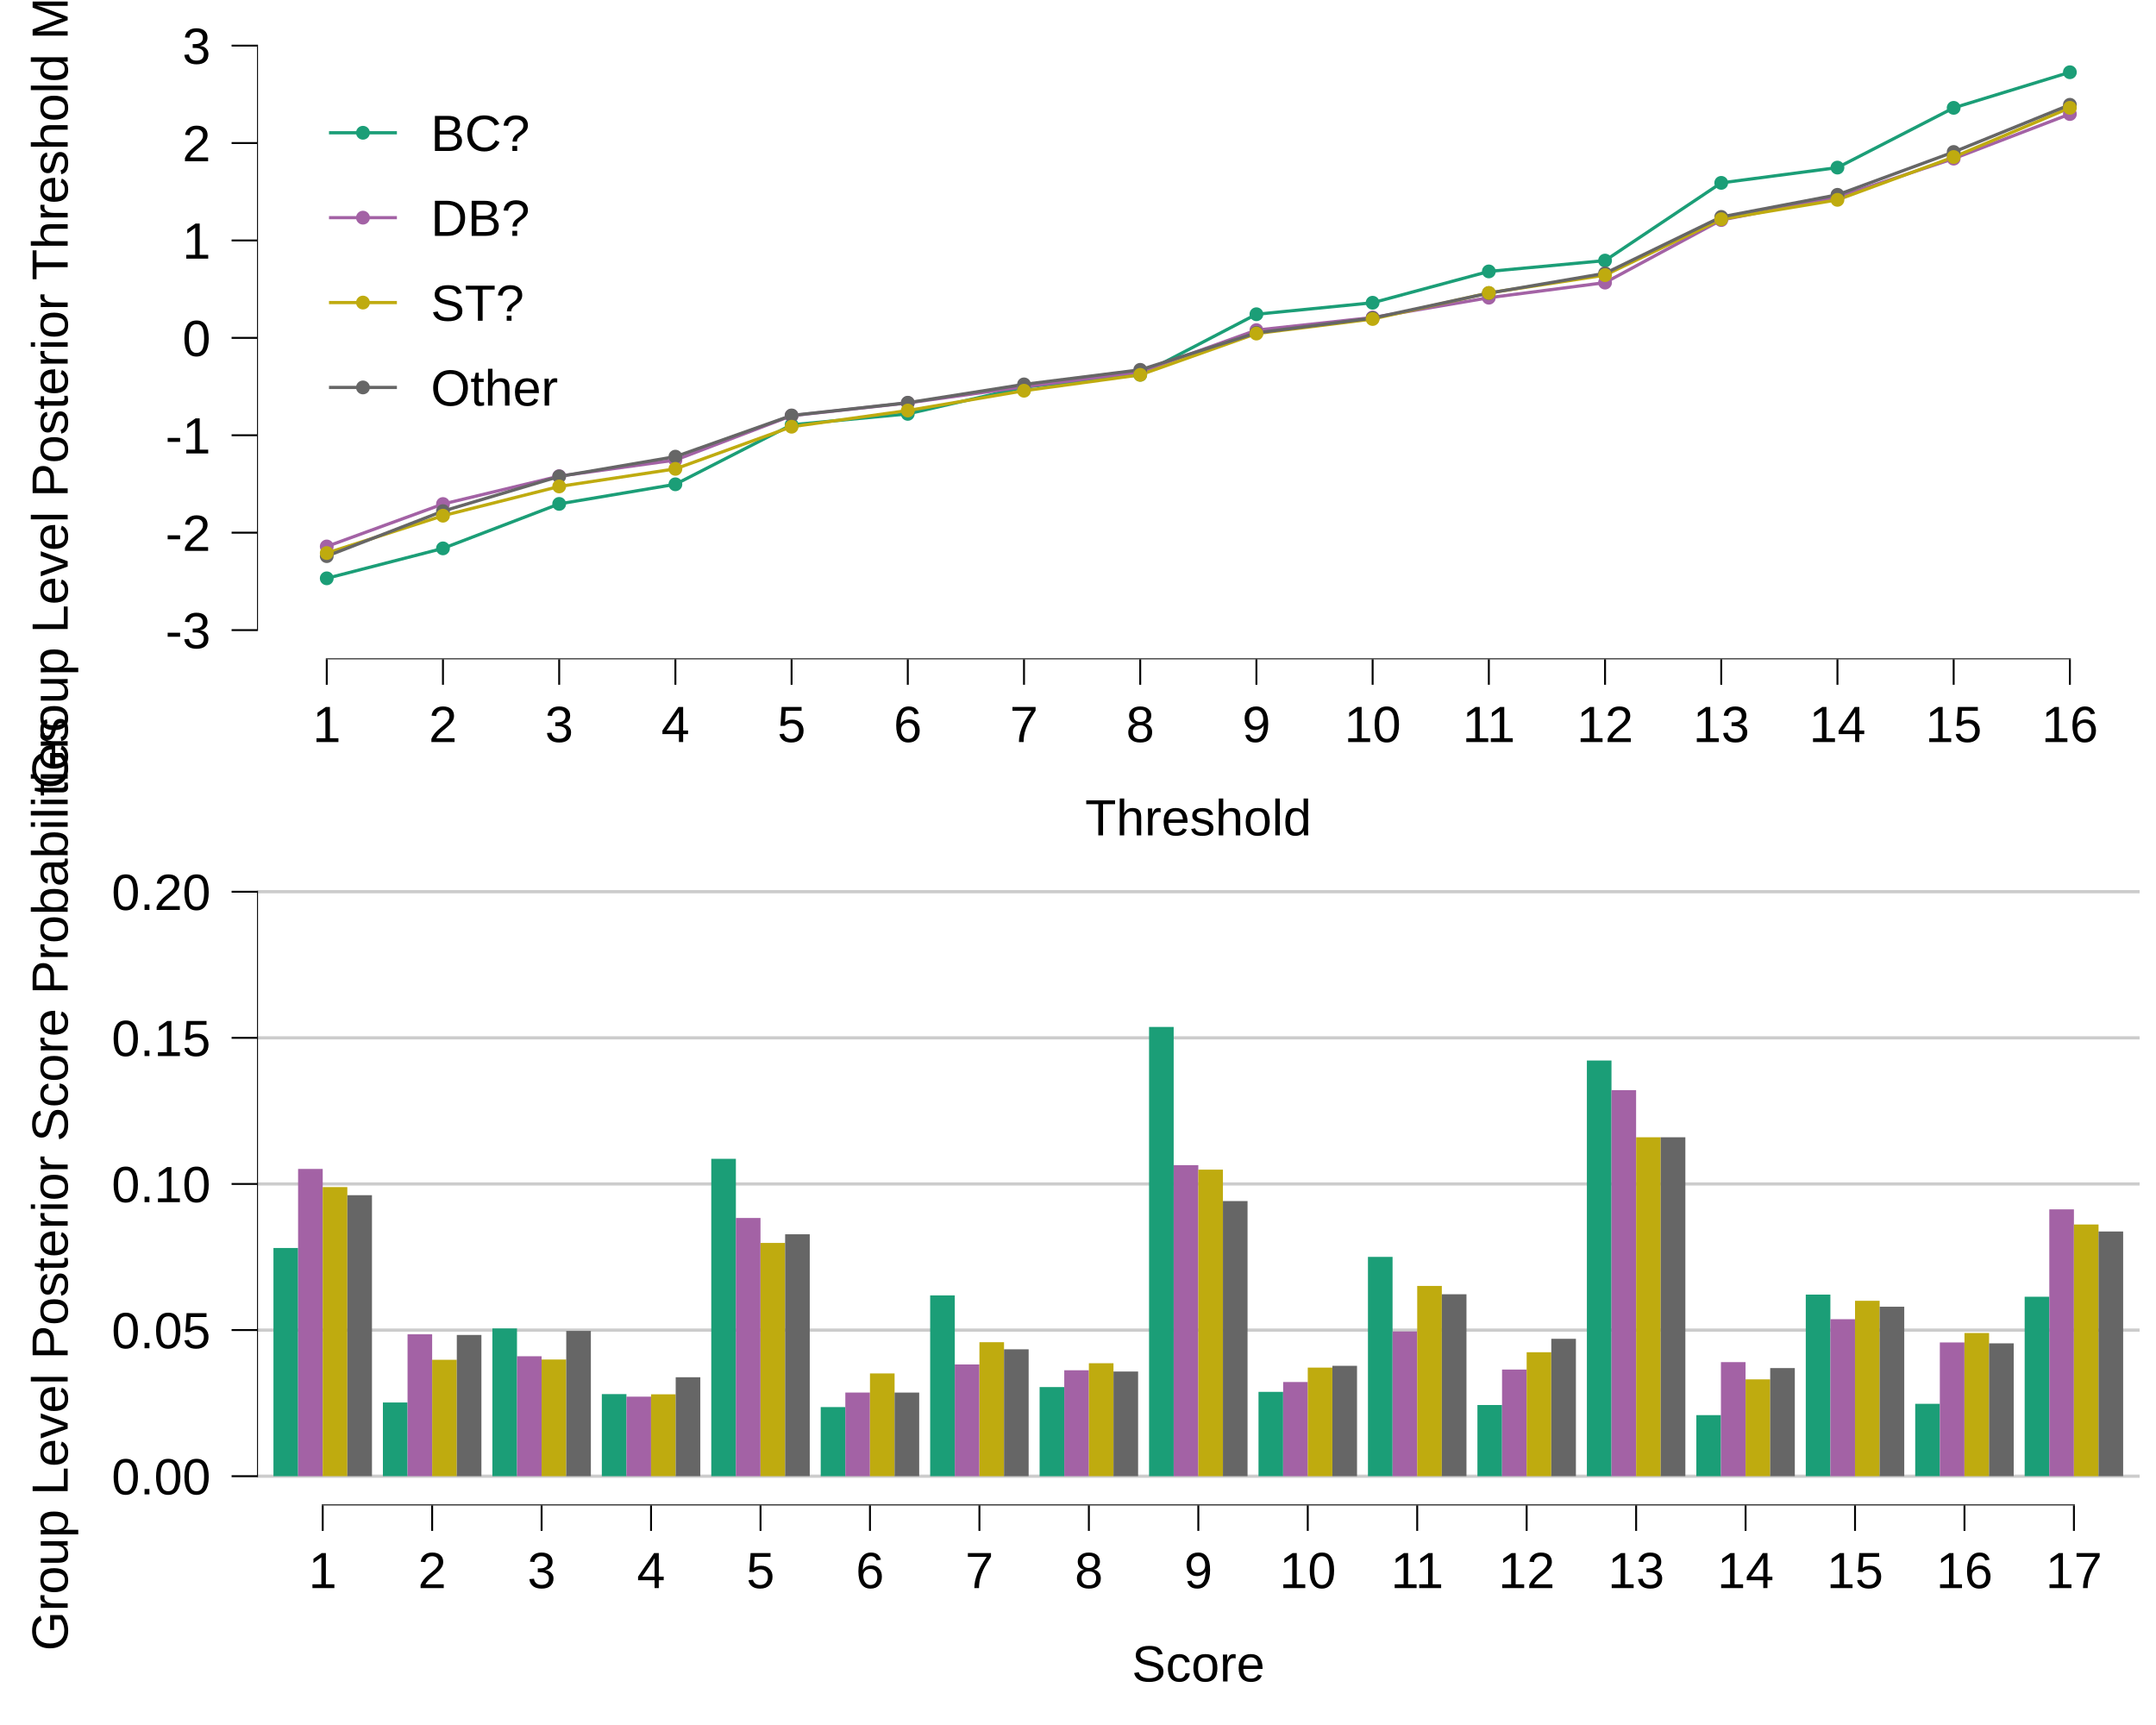
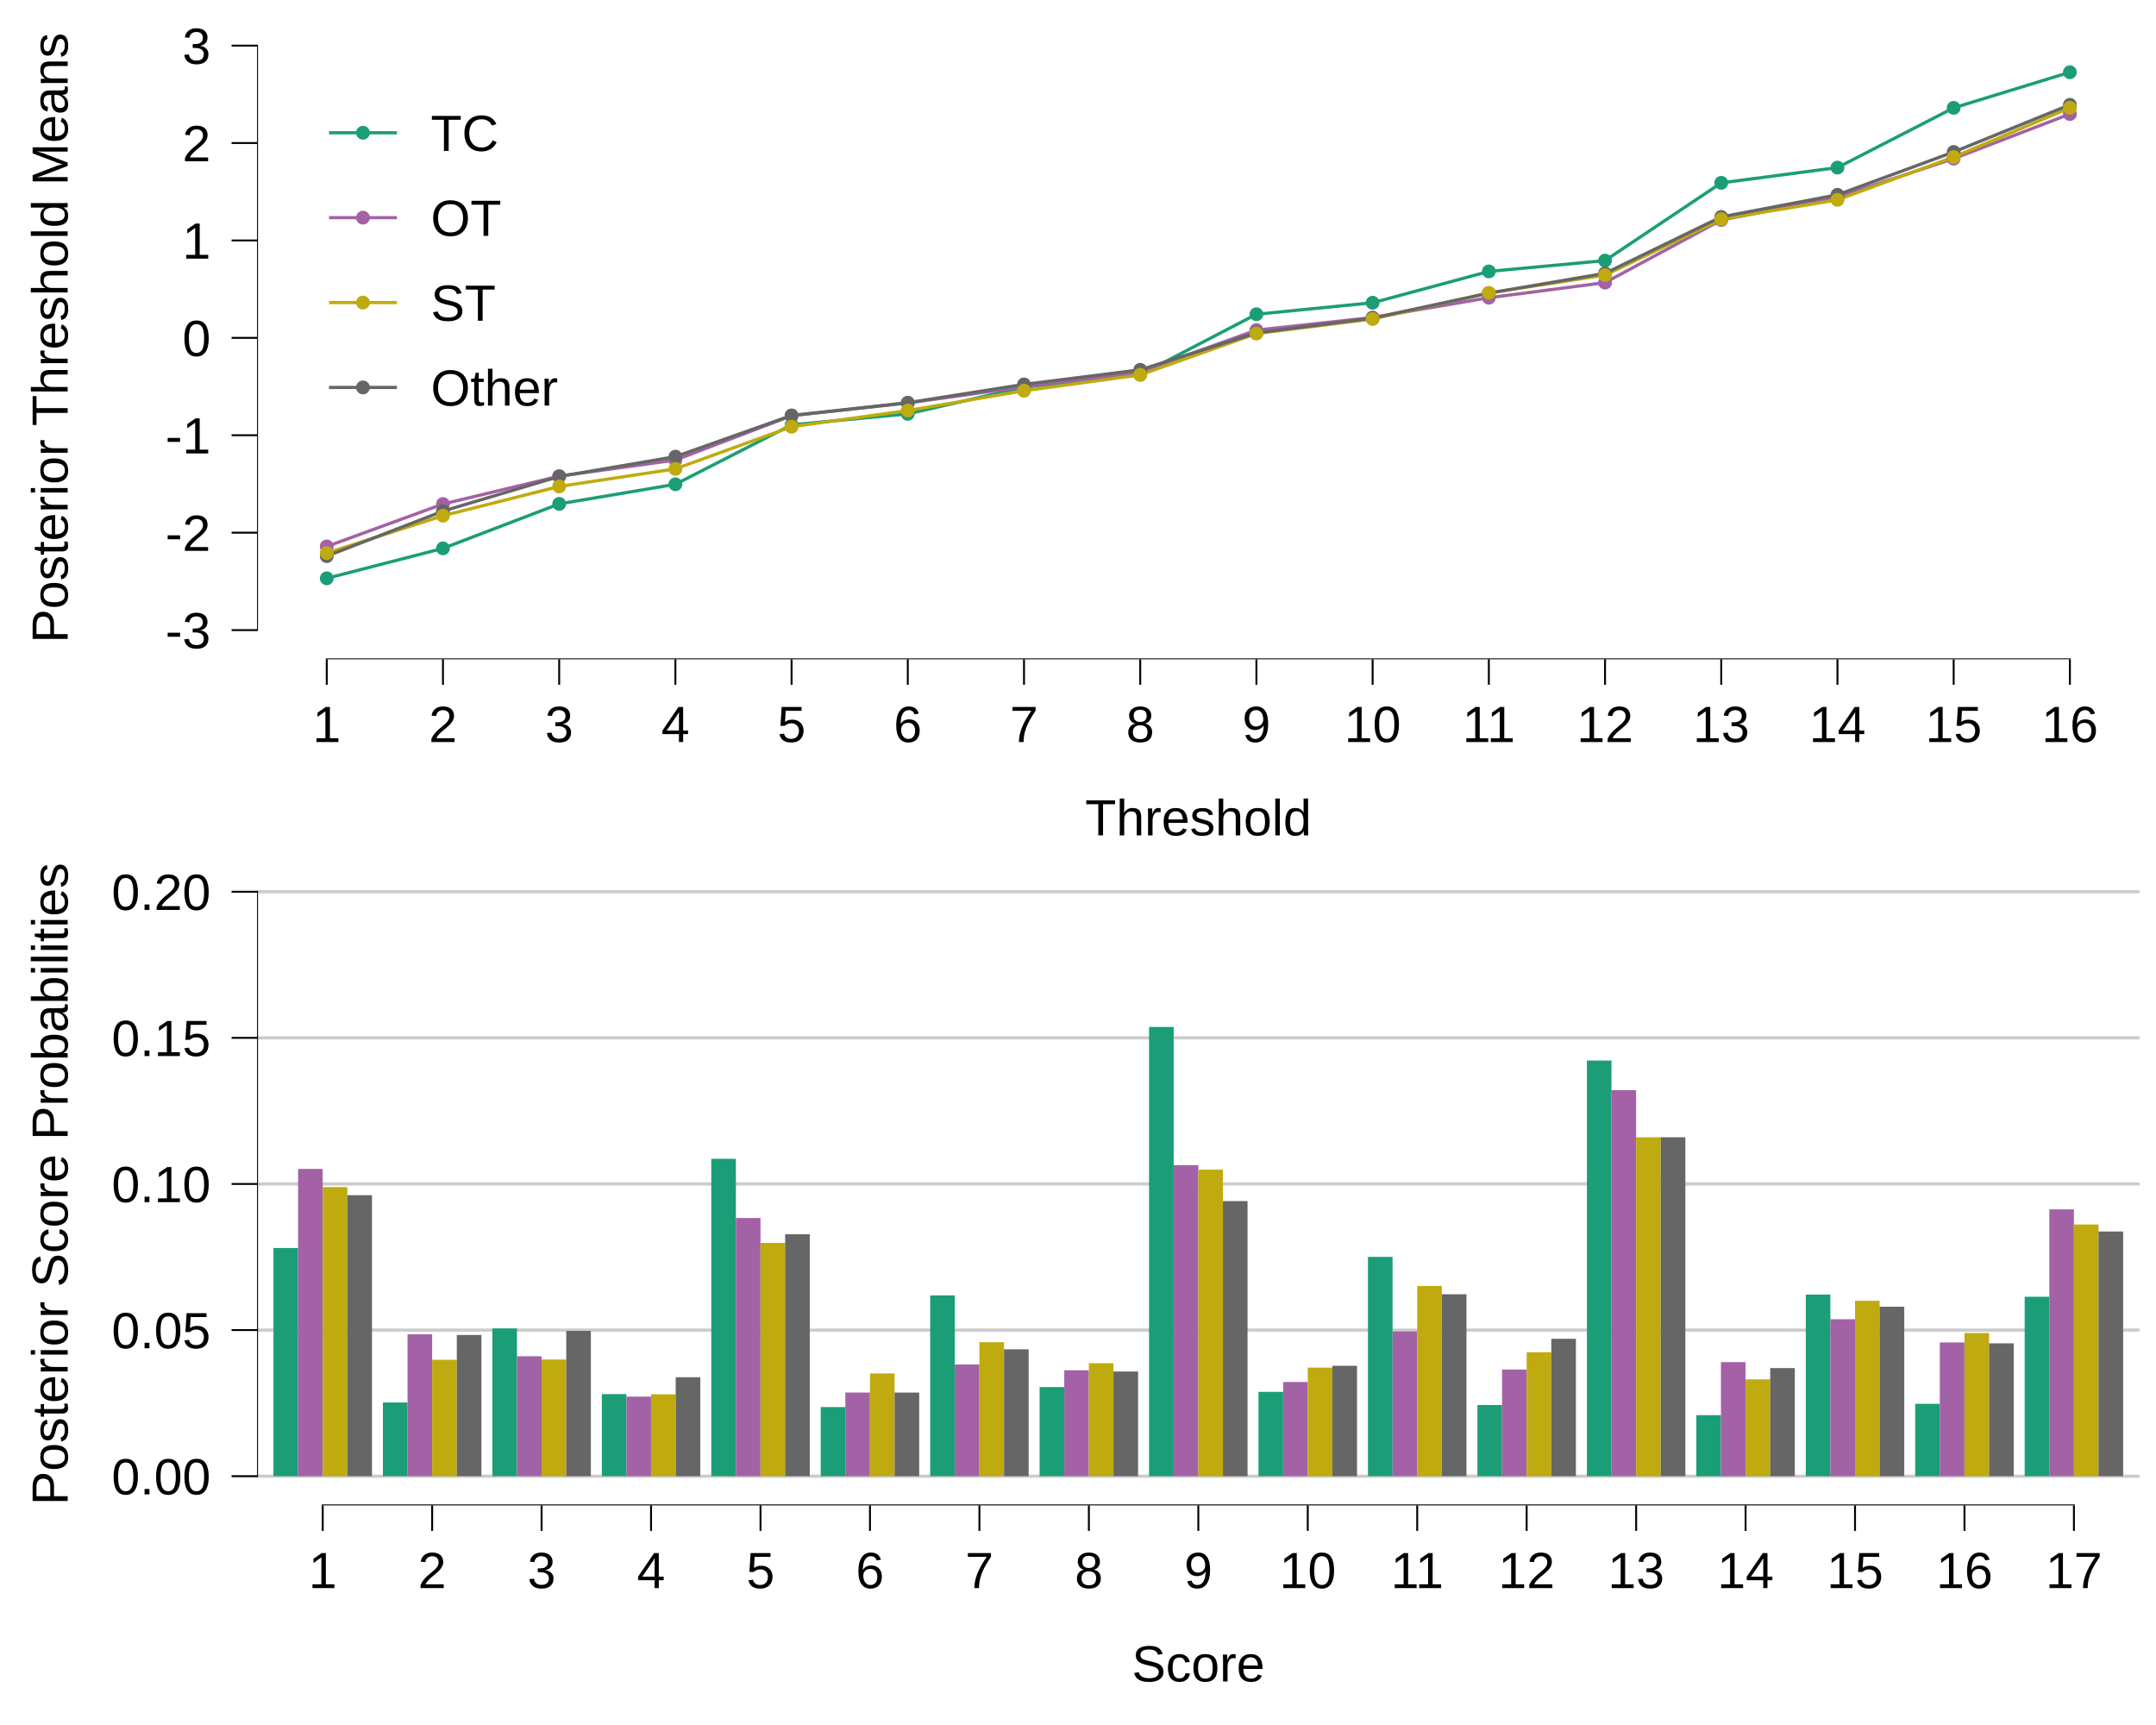
<svg xmlns="http://www.w3.org/2000/svg" class="svglite" width="720.00pt" height="576.00pt" viewBox="0 0 720.00 576.00">
  <defs>
    <style type="text/css">
    .svglite line, .svglite polyline, .svglite polygon, .svglite path, .svglite rect, .svglite circle {
      fill: none;
      stroke: #000000;
      stroke-linecap: round;
      stroke-linejoin: round;
      stroke-miterlimit: 10.00;
    }
    .svglite text {
      white-space: pre;
    }
  </style>
  </defs>
  <rect width="100%" height="100%" style="stroke: none; fill: #FFFFFF;" />
  <defs>
    <clipPath id="cpMC4wMHw3MjAuMDB8MC4wMHw1NzYuMDA=">
      <rect x="0.00" y="0.00" width="720.00" height="576.00" />
    </clipPath>
  </defs>
  <g clip-path="url(#cpMC4wMHw3MjAuMDB8MC4wMHw1NzYuMDA=)">
    <rect x="0.00" y="0.00" width="720.00" height="576.00" style="stroke-width: 1.07; stroke: #FFFFFF; fill: #FFFFFF;" />
  </g>
  <defs>
    <clipPath id="cpODUuODR8NzE0LjUyfDUuNDh8NTAyLjY3">
      <rect x="85.84" y="5.48" width="628.68" height="497.19" />
    </clipPath>
  </defs>
  <g clip-path="url(#cpODUuODR8NzE0LjUyfDUuNDh8NTAyLjY3)">
</g>
  <g clip-path="url(#cpMC4wMHw3MjAuMDB8MC4wMHw1NzYuMDA=)">
</g>
  <defs>
    <clipPath id="cpNS40OHw3MTQuNTJ8NS40OHwyODguMDA=">
      <rect x="5.48" y="5.48" width="709.04" height="282.52" />
    </clipPath>
  </defs>
  <g clip-path="url(#cpNS40OHw3MTQuNTJ8NS40OHwyODguMDA=)">
    <rect x="5.48" y="5.48" width="709.04" height="282.52" style="stroke-width: 10.67; stroke: none;" />
  </g>
  <g clip-path="url(#cpMC4wMHw3MjAuMDB8MC4wMHw1NzYuMDA=)">
</g>
  <defs>
    <clipPath id="cpODUuODR8NzE0LjUyfDUuNDh8MjIwLjE1">
      <rect x="85.84" y="5.48" width="628.68" height="214.67" />
    </clipPath>
  </defs>
  <g clip-path="url(#cpODUuODR8NzE0LjUyfDUuNDh8MjIwLjE1)">
    <rect x="85.84" y="5.48" width="628.68" height="214.67" style="stroke-width: 10.67; stroke: none;" />
    <polyline points="109.12,193.11 147.93,183.11 186.74,168.26 225.55,161.71 264.35,141.85 303.16,138.20 341.97,129.28 380.78,125.12 419.58,104.93 458.39,101.09 497.20,90.63 536.01,87.01 574.81,61.06 613.62,55.96 652.43,36.01 691.24,24.12 " style="stroke-width: 1.07; stroke: #1B9E77; stroke-linecap: butt;" />
    <polyline points="109.12,182.47 147.93,168.30 186.74,158.99 225.55,153.62 264.35,138.80 303.16,134.55 341.97,129.13 380.78,124.20 419.58,110.23 458.39,106.02 497.20,99.41 536.01,94.37 574.81,73.48 613.62,65.82 652.43,52.97 691.24,38.08 " style="stroke-width: 1.07; stroke: #A362A5; stroke-linecap: butt;" />
    <polyline points="109.12,184.67 147.93,172.20 186.74,162.43 225.55,156.56 264.35,142.49 303.16,137.08 341.97,130.47 380.78,125.17 419.58,111.38 458.39,106.52 497.20,97.81 536.01,91.86 574.81,73.20 613.62,66.73 652.43,52.43 691.24,36.00 " style="stroke-width: 1.07; stroke: #BFAB0F; stroke-linecap: butt;" />
    <polyline points="109.12,185.70 147.93,170.67 186.74,159.10 225.55,152.48 264.35,138.72 303.16,134.47 341.97,128.35 380.78,123.49 419.58,111.15 458.39,106.21 497.20,97.88 536.01,91.26 574.81,72.43 613.62,65.05 652.43,50.75 691.24,34.99 " style="stroke-width: 1.07; stroke: #666666; stroke-linecap: butt;" />
    <circle cx="109.12" cy="193.11" r="1.95" style="stroke-width: 0.71; stroke: #1B9E77; fill: #1B9E77;" />
    <circle cx="147.93" cy="183.11" r="1.95" style="stroke-width: 0.71; stroke: #1B9E77; fill: #1B9E77;" />
    <circle cx="186.74" cy="168.26" r="1.95" style="stroke-width: 0.71; stroke: #1B9E77; fill: #1B9E77;" />
    <circle cx="225.55" cy="161.71" r="1.95" style="stroke-width: 0.71; stroke: #1B9E77; fill: #1B9E77;" />
    <circle cx="264.35" cy="141.85" r="1.95" style="stroke-width: 0.71; stroke: #1B9E77; fill: #1B9E77;" />
    <circle cx="303.16" cy="138.20" r="1.95" style="stroke-width: 0.71; stroke: #1B9E77; fill: #1B9E77;" />
    <circle cx="341.97" cy="129.28" r="1.95" style="stroke-width: 0.71; stroke: #1B9E77; fill: #1B9E77;" />
    <circle cx="380.78" cy="125.12" r="1.95" style="stroke-width: 0.71; stroke: #1B9E77; fill: #1B9E77;" />
    <circle cx="419.58" cy="104.93" r="1.95" style="stroke-width: 0.71; stroke: #1B9E77; fill: #1B9E77;" />
    <circle cx="458.39" cy="101.09" r="1.95" style="stroke-width: 0.71; stroke: #1B9E77; fill: #1B9E77;" />
    <circle cx="497.20" cy="90.63" r="1.95" style="stroke-width: 0.71; stroke: #1B9E77; fill: #1B9E77;" />
    <circle cx="536.01" cy="87.01" r="1.95" style="stroke-width: 0.71; stroke: #1B9E77; fill: #1B9E77;" />
    <circle cx="574.81" cy="61.06" r="1.95" style="stroke-width: 0.71; stroke: #1B9E77; fill: #1B9E77;" />
    <circle cx="613.62" cy="55.96" r="1.95" style="stroke-width: 0.71; stroke: #1B9E77; fill: #1B9E77;" />
    <circle cx="652.43" cy="36.01" r="1.95" style="stroke-width: 0.71; stroke: #1B9E77; fill: #1B9E77;" />
    <circle cx="691.24" cy="24.12" r="1.95" style="stroke-width: 0.71; stroke: #1B9E77; fill: #1B9E77;" />
    <circle cx="109.12" cy="182.47" r="1.95" style="stroke-width: 0.71; stroke: #A362A5; fill: #A362A5;" />
    <circle cx="147.93" cy="168.30" r="1.95" style="stroke-width: 0.71; stroke: #A362A5; fill: #A362A5;" />
    <circle cx="186.74" cy="158.99" r="1.95" style="stroke-width: 0.71; stroke: #A362A5; fill: #A362A5;" />
    <circle cx="225.55" cy="153.62" r="1.95" style="stroke-width: 0.71; stroke: #A362A5; fill: #A362A5;" />
    <circle cx="264.35" cy="138.80" r="1.95" style="stroke-width: 0.71; stroke: #A362A5; fill: #A362A5;" />
    <circle cx="303.16" cy="134.55" r="1.95" style="stroke-width: 0.71; stroke: #A362A5; fill: #A362A5;" />
    <circle cx="341.97" cy="129.13" r="1.95" style="stroke-width: 0.71; stroke: #A362A5; fill: #A362A5;" />
    <circle cx="380.78" cy="124.20" r="1.95" style="stroke-width: 0.71; stroke: #A362A5; fill: #A362A5;" />
    <circle cx="419.58" cy="110.23" r="1.95" style="stroke-width: 0.71; stroke: #A362A5; fill: #A362A5;" />
    <circle cx="458.39" cy="106.02" r="1.95" style="stroke-width: 0.71; stroke: #A362A5; fill: #A362A5;" />
    <circle cx="497.20" cy="99.41" r="1.95" style="stroke-width: 0.71; stroke: #A362A5; fill: #A362A5;" />
    <circle cx="536.01" cy="94.37" r="1.95" style="stroke-width: 0.71; stroke: #A362A5; fill: #A362A5;" />
    <circle cx="574.81" cy="73.48" r="1.95" style="stroke-width: 0.71; stroke: #A362A5; fill: #A362A5;" />
    <circle cx="613.62" cy="65.82" r="1.95" style="stroke-width: 0.71; stroke: #A362A5; fill: #A362A5;" />
    <circle cx="652.43" cy="52.97" r="1.95" style="stroke-width: 0.71; stroke: #A362A5; fill: #A362A5;" />
    <circle cx="691.24" cy="38.08" r="1.95" style="stroke-width: 0.71; stroke: #A362A5; fill: #A362A5;" />
    <circle cx="109.12" cy="185.70" r="1.95" style="stroke-width: 0.71; stroke: #666666; fill: #666666;" />
    <circle cx="147.93" cy="170.67" r="1.95" style="stroke-width: 0.71; stroke: #666666; fill: #666666;" />
    <circle cx="186.74" cy="159.10" r="1.95" style="stroke-width: 0.71; stroke: #666666; fill: #666666;" />
    <circle cx="225.55" cy="152.48" r="1.95" style="stroke-width: 0.71; stroke: #666666; fill: #666666;" />
    <circle cx="264.35" cy="138.72" r="1.95" style="stroke-width: 0.71; stroke: #666666; fill: #666666;" />
    <circle cx="303.16" cy="134.47" r="1.95" style="stroke-width: 0.71; stroke: #666666; fill: #666666;" />
    <circle cx="341.97" cy="128.35" r="1.95" style="stroke-width: 0.71; stroke: #666666; fill: #666666;" />
    <circle cx="380.78" cy="123.49" r="1.95" style="stroke-width: 0.71; stroke: #666666; fill: #666666;" />
    <circle cx="419.58" cy="111.15" r="1.95" style="stroke-width: 0.71; stroke: #666666; fill: #666666;" />
    <circle cx="458.39" cy="106.21" r="1.95" style="stroke-width: 0.71; stroke: #666666; fill: #666666;" />
    <circle cx="497.20" cy="97.88" r="1.95" style="stroke-width: 0.71; stroke: #666666; fill: #666666;" />
    <circle cx="536.01" cy="91.26" r="1.95" style="stroke-width: 0.71; stroke: #666666; fill: #666666;" />
    <circle cx="574.81" cy="72.43" r="1.95" style="stroke-width: 0.71; stroke: #666666; fill: #666666;" />
    <circle cx="613.62" cy="65.05" r="1.95" style="stroke-width: 0.71; stroke: #666666; fill: #666666;" />
    <circle cx="652.43" cy="50.75" r="1.95" style="stroke-width: 0.71; stroke: #666666; fill: #666666;" />
    <circle cx="691.24" cy="34.99" r="1.95" style="stroke-width: 0.71; stroke: #666666; fill: #666666;" />
    <circle cx="109.12" cy="184.67" r="1.95" style="stroke-width: 0.71; stroke: #BFAB0F; fill: #BFAB0F;" />
    <circle cx="147.93" cy="172.20" r="1.95" style="stroke-width: 0.71; stroke: #BFAB0F; fill: #BFAB0F;" />
    <circle cx="186.74" cy="162.43" r="1.95" style="stroke-width: 0.71; stroke: #BFAB0F; fill: #BFAB0F;" />
    <circle cx="225.55" cy="156.56" r="1.95" style="stroke-width: 0.71; stroke: #BFAB0F; fill: #BFAB0F;" />
    <circle cx="264.35" cy="142.49" r="1.95" style="stroke-width: 0.71; stroke: #BFAB0F; fill: #BFAB0F;" />
    <circle cx="303.16" cy="137.08" r="1.95" style="stroke-width: 0.71; stroke: #BFAB0F; fill: #BFAB0F;" />
    <circle cx="341.97" cy="130.47" r="1.95" style="stroke-width: 0.71; stroke: #BFAB0F; fill: #BFAB0F;" />
    <circle cx="380.78" cy="125.17" r="1.95" style="stroke-width: 0.71; stroke: #BFAB0F; fill: #BFAB0F;" />
    <circle cx="419.58" cy="111.38" r="1.95" style="stroke-width: 0.71; stroke: #BFAB0F; fill: #BFAB0F;" />
    <circle cx="458.39" cy="106.52" r="1.95" style="stroke-width: 0.71; stroke: #BFAB0F; fill: #BFAB0F;" />
    <circle cx="497.20" cy="97.81" r="1.95" style="stroke-width: 0.71; stroke: #BFAB0F; fill: #BFAB0F;" />
    <circle cx="536.01" cy="91.86" r="1.95" style="stroke-width: 0.71; stroke: #BFAB0F; fill: #BFAB0F;" />
    <circle cx="574.81" cy="73.20" r="1.95" style="stroke-width: 0.71; stroke: #BFAB0F; fill: #BFAB0F;" />
    <circle cx="613.62" cy="66.73" r="1.95" style="stroke-width: 0.71; stroke: #BFAB0F; fill: #BFAB0F;" />
    <circle cx="652.43" cy="52.43" r="1.95" style="stroke-width: 0.71; stroke: #BFAB0F; fill: #BFAB0F;" />
    <circle cx="691.24" cy="36.00" r="1.95" style="stroke-width: 0.71; stroke: #BFAB0F; fill: #BFAB0F;" />
    <line x1="108.81" y1="220.15" x2="691.55" y2="220.15" style="stroke-width: 0.64; stroke-linecap: butt;" />
    <line x1="85.84" y1="210.71" x2="85.84" y2="14.92" style="stroke-width: 0.64; stroke-linecap: butt;" />
    <rect x="85.84" y="5.48" width="628.68" height="214.67" style="stroke-width: 0.00; stroke: none;" />
  </g>
  <g clip-path="url(#cpMC4wMHw3MjAuMDB8MC4wMHw1NzYuMDA=)">
    <polyline points="85.84,220.15 85.84,5.48 " style="stroke-width: 0.00; stroke: none; stroke-linecap: butt;" />
    <text x="70.36" y="216.47" text-anchor="end" style="font-size: 17.00px; font-family: &quot;Liberation Sans&quot;;" textLength="15.19px" lengthAdjust="spacingAndGlyphs">-3</text>
    <text x="70.36" y="183.94" text-anchor="end" style="font-size: 17.00px; font-family: &quot;Liberation Sans&quot;;" textLength="15.19px" lengthAdjust="spacingAndGlyphs">-2</text>
    <text x="70.36" y="151.41" text-anchor="end" style="font-size: 17.00px; font-family: &quot;Liberation Sans&quot;;" textLength="15.19px" lengthAdjust="spacingAndGlyphs">-1</text>
    <text x="70.36" y="118.89" text-anchor="end" style="font-size: 17.00px; font-family: &quot;Liberation Sans&quot;;" textLength="9.72px" lengthAdjust="spacingAndGlyphs">0</text>
    <text x="70.36" y="86.36" text-anchor="end" style="font-size: 17.00px; font-family: &quot;Liberation Sans&quot;;" textLength="9.72px" lengthAdjust="spacingAndGlyphs">1</text>
    <text x="70.36" y="53.83" text-anchor="end" style="font-size: 17.00px; font-family: &quot;Liberation Sans&quot;;" textLength="9.72px" lengthAdjust="spacingAndGlyphs">2</text>
    <text x="70.36" y="21.31" text-anchor="end" style="font-size: 17.00px; font-family: &quot;Liberation Sans&quot;;" textLength="9.72px" lengthAdjust="spacingAndGlyphs">3</text>
    <polyline points="77.34,210.40 85.84,210.40 " style="stroke-width: 0.64; stroke-linecap: butt;" />
    <polyline points="77.34,177.87 85.84,177.87 " style="stroke-width: 0.64; stroke-linecap: butt;" />
    <polyline points="77.34,145.34 85.84,145.34 " style="stroke-width: 0.64; stroke-linecap: butt;" />
    <polyline points="77.34,112.82 85.84,112.82 " style="stroke-width: 0.64; stroke-linecap: butt;" />
    <polyline points="77.34,80.29 85.84,80.29 " style="stroke-width: 0.64; stroke-linecap: butt;" />
    <polyline points="77.34,47.76 85.84,47.76 " style="stroke-width: 0.64; stroke-linecap: butt;" />
    <polyline points="77.34,15.24 85.84,15.24 " style="stroke-width: 0.64; stroke-linecap: butt;" />
    <polyline points="85.84,220.15 714.52,220.15 " style="stroke-width: 0.00; stroke: none; stroke-linecap: butt;" />
    <polyline points="109.12,228.66 109.12,220.15 " style="stroke-width: 0.64; stroke-linecap: butt;" />
    <polyline points="147.93,228.66 147.93,220.15 " style="stroke-width: 0.64; stroke-linecap: butt;" />
    <polyline points="186.74,228.66 186.74,220.15 " style="stroke-width: 0.64; stroke-linecap: butt;" />
    <polyline points="225.55,228.66 225.55,220.15 " style="stroke-width: 0.64; stroke-linecap: butt;" />
    <polyline points="264.35,228.66 264.35,220.15 " style="stroke-width: 0.64; stroke-linecap: butt;" />
    <polyline points="303.16,228.66 303.16,220.15 " style="stroke-width: 0.64; stroke-linecap: butt;" />
    <polyline points="341.97,228.66 341.97,220.15 " style="stroke-width: 0.64; stroke-linecap: butt;" />
    <polyline points="380.78,228.66 380.78,220.15 " style="stroke-width: 0.64; stroke-linecap: butt;" />
    <polyline points="419.58,228.66 419.58,220.15 " style="stroke-width: 0.64; stroke-linecap: butt;" />
    <polyline points="458.39,228.66 458.39,220.15 " style="stroke-width: 0.64; stroke-linecap: butt;" />
    <polyline points="497.20,228.66 497.20,220.15 " style="stroke-width: 0.64; stroke-linecap: butt;" />
    <polyline points="536.01,228.66 536.01,220.15 " style="stroke-width: 0.64; stroke-linecap: butt;" />
    <polyline points="574.81,228.66 574.81,220.15 " style="stroke-width: 0.64; stroke-linecap: butt;" />
    <polyline points="613.62,228.66 613.62,220.15 " style="stroke-width: 0.64; stroke-linecap: butt;" />
    <polyline points="652.43,228.66 652.43,220.15 " style="stroke-width: 0.64; stroke-linecap: butt;" />
    <polyline points="691.24,228.66 691.24,220.15 " style="stroke-width: 0.64; stroke-linecap: butt;" />
    <text x="109.12" y="247.77" text-anchor="middle" style="font-size: 17.00px; font-family: &quot;Liberation Sans&quot;;" textLength="9.72px" lengthAdjust="spacingAndGlyphs">1</text>
    <text x="147.93" y="247.77" text-anchor="middle" style="font-size: 17.00px; font-family: &quot;Liberation Sans&quot;;" textLength="9.72px" lengthAdjust="spacingAndGlyphs">2</text>
    <text x="186.74" y="247.77" text-anchor="middle" style="font-size: 17.00px; font-family: &quot;Liberation Sans&quot;;" textLength="9.72px" lengthAdjust="spacingAndGlyphs">3</text>
    <text x="225.55" y="247.77" text-anchor="middle" style="font-size: 17.00px; font-family: &quot;Liberation Sans&quot;;" textLength="9.72px" lengthAdjust="spacingAndGlyphs">4</text>
    <text x="264.35" y="247.77" text-anchor="middle" style="font-size: 17.00px; font-family: &quot;Liberation Sans&quot;;" textLength="9.72px" lengthAdjust="spacingAndGlyphs">5</text>
    <text x="303.16" y="247.77" text-anchor="middle" style="font-size: 17.00px; font-family: &quot;Liberation Sans&quot;;" textLength="9.72px" lengthAdjust="spacingAndGlyphs">6</text>
    <text x="341.97" y="247.77" text-anchor="middle" style="font-size: 17.00px; font-family: &quot;Liberation Sans&quot;;" textLength="9.72px" lengthAdjust="spacingAndGlyphs">7</text>
    <text x="380.78" y="247.77" text-anchor="middle" style="font-size: 17.00px; font-family: &quot;Liberation Sans&quot;;" textLength="9.72px" lengthAdjust="spacingAndGlyphs">8</text>
    <text x="419.58" y="247.77" text-anchor="middle" style="font-size: 17.00px; font-family: &quot;Liberation Sans&quot;;" textLength="9.72px" lengthAdjust="spacingAndGlyphs">9</text>
    <text x="458.39" y="247.77" text-anchor="middle" style="font-size: 17.00px; font-family: &quot;Liberation Sans&quot;;" textLength="19.44px" lengthAdjust="spacingAndGlyphs">10</text>
    <text x="497.20" y="247.77" text-anchor="middle" style="font-size: 17.00px; font-family: &quot;Liberation Sans&quot;;" textLength="19.44px" lengthAdjust="spacingAndGlyphs">11</text>
    <text x="536.01" y="247.77" text-anchor="middle" style="font-size: 17.00px; font-family: &quot;Liberation Sans&quot;;" textLength="19.44px" lengthAdjust="spacingAndGlyphs">12</text>
    <text x="574.81" y="247.77" text-anchor="middle" style="font-size: 17.00px; font-family: &quot;Liberation Sans&quot;;" textLength="19.44px" lengthAdjust="spacingAndGlyphs">13</text>
    <text x="613.62" y="247.77" text-anchor="middle" style="font-size: 17.00px; font-family: &quot;Liberation Sans&quot;;" textLength="19.44px" lengthAdjust="spacingAndGlyphs">14</text>
    <text x="652.43" y="247.77" text-anchor="middle" style="font-size: 17.00px; font-family: &quot;Liberation Sans&quot;;" textLength="19.44px" lengthAdjust="spacingAndGlyphs">15</text>
    <text x="691.24" y="247.77" text-anchor="middle" style="font-size: 17.00px; font-family: &quot;Liberation Sans&quot;;" textLength="19.44px" lengthAdjust="spacingAndGlyphs">16</text>
    <text x="400.18" y="278.94" text-anchor="middle" style="font-size: 17.00px; font-family: &quot;Liberation Sans&quot;;" textLength="80.34px" lengthAdjust="spacingAndGlyphs">Threshold</text>
-     <text transform="translate(22.60,112.82) rotate(-90)" text-anchor="middle" style="font-size: 17.00px; font-family: &quot;Liberation Sans&quot;;" textLength="316.09px" lengthAdjust="spacingAndGlyphs">Group Level Posterior Threshold Means</text>
+     <text transform="translate(22.60,112.82) rotate(-90)" text-anchor="middle" style="font-size: 17.00px; font-family: &quot;Liberation Sans&quot;;" textLength="215.51px" lengthAdjust="spacingAndGlyphs">Posterior Threshold Means</text>
    <rect x="101.56" y="16.21" width="94.30" height="132.81" style="stroke-width: 0.75; stroke: none;" />
    <rect x="101.56" y="16.21" width="94.30" height="132.81" style="stroke-width: 10.67; stroke: none;" />
    <rect x="107.04" y="30.16" width="28.35" height="28.35" style="stroke-width: 10.67; stroke: none;" />
    <line x1="109.87" y1="44.33" x2="132.55" y2="44.33" style="stroke-width: 1.07; stroke: #1B9E77; stroke-linecap: butt;" />
    <circle cx="121.21" cy="44.33" r="1.95" style="stroke-width: 0.71; stroke: #1B9E77; fill: #1B9E77;" />
    <rect x="107.04" y="58.51" width="28.35" height="28.35" style="stroke-width: 10.67; stroke: none;" />
    <line x1="109.87" y1="72.68" x2="132.55" y2="72.68" style="stroke-width: 1.07; stroke: #A362A5; stroke-linecap: butt;" />
    <circle cx="121.21" cy="72.68" r="1.95" style="stroke-width: 0.71; stroke: #A362A5; fill: #A362A5;" />
    <rect x="107.04" y="86.85" width="28.35" height="28.35" style="stroke-width: 10.67; stroke: none;" />
    <line x1="109.87" y1="101.03" x2="132.55" y2="101.03" style="stroke-width: 1.07; stroke: #BFAB0F; stroke-linecap: butt;" />
    <circle cx="121.21" cy="101.03" r="1.95" style="stroke-width: 0.71; stroke: #BFAB0F; fill: #BFAB0F;" />
    <rect x="107.04" y="115.20" width="28.35" height="28.35" style="stroke-width: 10.67; stroke: none;" />
    <line x1="109.87" y1="129.37" x2="132.55" y2="129.37" style="stroke-width: 1.07; stroke: #666666; stroke-linecap: butt;" />
    <circle cx="121.21" cy="129.37" r="1.95" style="stroke-width: 0.71; stroke: #666666; fill: #666666;" />
-     <text x="143.85" y="50.40" style="font-size: 17.00px; font-family: &quot;Liberation Sans&quot;;" textLength="29.17px" lengthAdjust="spacingAndGlyphs">BC?</text>
-     <text x="143.85" y="78.75" style="font-size: 17.00px; font-family: &quot;Liberation Sans&quot;;" textLength="30.84px" lengthAdjust="spacingAndGlyphs">DB?</text>
-     <text x="143.85" y="107.10" style="font-size: 17.00px; font-family: &quot;Liberation Sans&quot;;" textLength="26.16px" lengthAdjust="spacingAndGlyphs">ST?</text>
+     <text x="143.85" y="50.40" style="font-size: 17.00px; font-family: &quot;Liberation Sans&quot;;" textLength="20.20px" lengthAdjust="spacingAndGlyphs">TC</text>
+     <text x="143.85" y="78.75" style="font-size: 17.00px; font-family: &quot;Liberation Sans&quot;;" textLength="22.73px" lengthAdjust="spacingAndGlyphs">OT</text>
+     <text x="143.85" y="107.10" style="font-size: 17.00px; font-family: &quot;Liberation Sans&quot;;" textLength="18.78px" lengthAdjust="spacingAndGlyphs">ST</text>
    <text x="143.85" y="135.44" style="font-size: 17.00px; font-family: &quot;Liberation Sans&quot;;" textLength="46.53px" lengthAdjust="spacingAndGlyphs">Other</text>
  </g>
  <defs>
    <clipPath id="cpNS40OHw3MTQuNTJ8Mjg4LjAwfDU3MC41Mg==">
      <rect x="5.48" y="288.00" width="709.04" height="282.52" />
    </clipPath>
  </defs>
  <g clip-path="url(#cpNS40OHw3MTQuNTJ8Mjg4LjAwfDU3MC41Mg==)">
    <rect x="5.48" y="288.00" width="709.04" height="282.52" style="stroke-width: 10.67; stroke: none;" />
  </g>
  <g clip-path="url(#cpMC4wMHw3MjAuMDB8MC4wMHw1NzYuMDA=)">
</g>
  <defs>
    <clipPath id="cpODUuODR8NzE0LjUyfDI4OC4wMHw1MDIuNjc=">
      <rect x="85.84" y="288.00" width="628.68" height="214.67" />
    </clipPath>
  </defs>
  <g clip-path="url(#cpODUuODR8NzE0LjUyfDI4OC4wMHw1MDIuNjc=)">
    <rect x="85.84" y="288.00" width="628.68" height="214.67" style="stroke-width: 10.67; stroke: none;" />
    <polyline points="85.84,492.92 714.52,492.92 " style="stroke-width: 1.07; stroke: #CCCCCC; stroke-linecap: butt;" />
    <polyline points="85.84,444.13 714.52,444.13 " style="stroke-width: 1.07; stroke: #CCCCCC; stroke-linecap: butt;" />
    <polyline points="85.84,395.34 714.52,395.34 " style="stroke-width: 1.07; stroke: #CCCCCC; stroke-linecap: butt;" />
    <polyline points="85.84,346.55 714.52,346.55 " style="stroke-width: 1.07; stroke: #CCCCCC; stroke-linecap: butt;" />
    <polyline points="85.84,297.76 714.52,297.76 " style="stroke-width: 1.07; stroke: #CCCCCC; stroke-linecap: butt;" />
    <rect x="91.32" y="416.72" width="8.22" height="76.20" style="stroke-width: 1.07; stroke: none; stroke-linecap: butt; stroke-linejoin: miter; fill: #1B9E77;" />
    <rect x="127.87" y="468.31" width="8.22" height="24.60" style="stroke-width: 1.07; stroke: none; stroke-linecap: butt; stroke-linejoin: miter; fill: #1B9E77;" />
    <rect x="164.43" y="443.58" width="8.22" height="49.34" style="stroke-width: 1.07; stroke: none; stroke-linecap: butt; stroke-linejoin: miter; fill: #1B9E77;" />
    <rect x="200.98" y="465.51" width="8.22" height="27.41" style="stroke-width: 1.07; stroke: none; stroke-linecap: butt; stroke-linejoin: miter; fill: #1B9E77;" />
    <rect x="237.53" y="386.94" width="8.22" height="105.98" style="stroke-width: 1.07; stroke: none; stroke-linecap: butt; stroke-linejoin: miter; fill: #1B9E77;" />
    <rect x="274.08" y="469.84" width="8.22" height="23.08" style="stroke-width: 1.07; stroke: none; stroke-linecap: butt; stroke-linejoin: miter; fill: #1B9E77;" />
    <rect x="310.63" y="432.55" width="8.22" height="60.37" style="stroke-width: 1.07; stroke: none; stroke-linecap: butt; stroke-linejoin: miter; fill: #1B9E77;" />
    <rect x="347.18" y="463.16" width="8.22" height="29.76" style="stroke-width: 1.07; stroke: none; stroke-linecap: butt; stroke-linejoin: miter; fill: #1B9E77;" />
    <rect x="383.73" y="342.91" width="8.22" height="150.01" style="stroke-width: 1.07; stroke: none; stroke-linecap: butt; stroke-linejoin: miter; fill: #1B9E77;" />
    <rect x="420.28" y="464.76" width="8.22" height="28.15" style="stroke-width: 1.07; stroke: none; stroke-linecap: butt; stroke-linejoin: miter; fill: #1B9E77;" />
    <rect x="456.83" y="419.69" width="8.22" height="73.22" style="stroke-width: 1.07; stroke: none; stroke-linecap: butt; stroke-linejoin: miter; fill: #1B9E77;" />
    <rect x="493.39" y="469.15" width="8.22" height="23.77" style="stroke-width: 1.07; stroke: none; stroke-linecap: butt; stroke-linejoin: miter; fill: #1B9E77;" />
    <rect x="529.94" y="354.12" width="8.22" height="138.80" style="stroke-width: 1.07; stroke: none; stroke-linecap: butt; stroke-linejoin: miter; fill: #1B9E77;" />
    <rect x="566.49" y="472.53" width="8.22" height="20.39" style="stroke-width: 1.07; stroke: none; stroke-linecap: butt; stroke-linejoin: miter; fill: #1B9E77;" />
    <rect x="603.04" y="432.28" width="8.22" height="60.64" style="stroke-width: 1.07; stroke: none; stroke-linecap: butt; stroke-linejoin: miter; fill: #1B9E77;" />
    <rect x="639.59" y="468.75" width="8.22" height="24.16" style="stroke-width: 1.07; stroke: none; stroke-linecap: butt; stroke-linejoin: miter; fill: #1B9E77;" />
    <rect x="676.14" y="433.00" width="8.22" height="59.91" style="stroke-width: 1.07; stroke: none; stroke-linecap: butt; stroke-linejoin: miter; fill: #1B9E77;" />
    <rect x="99.55" y="390.32" width="8.22" height="102.60" style="stroke-width: 1.07; stroke: none; stroke-linecap: butt; stroke-linejoin: miter; fill: #A362A5;" />
    <rect x="136.10" y="445.54" width="8.22" height="47.37" style="stroke-width: 1.07; stroke: none; stroke-linecap: butt; stroke-linejoin: miter; fill: #A362A5;" />
    <rect x="172.65" y="452.87" width="8.22" height="40.04" style="stroke-width: 1.07; stroke: none; stroke-linecap: butt; stroke-linejoin: miter; fill: #A362A5;" />
    <rect x="209.20" y="466.36" width="8.22" height="26.56" style="stroke-width: 1.07; stroke: none; stroke-linecap: butt; stroke-linejoin: miter; fill: #A362A5;" />
    <rect x="245.75" y="406.70" width="8.22" height="86.21" style="stroke-width: 1.07; stroke: none; stroke-linecap: butt; stroke-linejoin: miter; fill: #A362A5;" />
    <rect x="282.30" y="464.99" width="8.22" height="27.93" style="stroke-width: 1.07; stroke: none; stroke-linecap: butt; stroke-linejoin: miter; fill: #A362A5;" />
    <rect x="318.85" y="455.61" width="8.22" height="37.31" style="stroke-width: 1.07; stroke: none; stroke-linecap: butt; stroke-linejoin: miter; fill: #A362A5;" />
    <rect x="355.41" y="457.55" width="8.22" height="35.36" style="stroke-width: 1.07; stroke: none; stroke-linecap: butt; stroke-linejoin: miter; fill: #A362A5;" />
    <rect x="391.96" y="389.06" width="8.22" height="103.86" style="stroke-width: 1.07; stroke: none; stroke-linecap: butt; stroke-linejoin: miter; fill: #A362A5;" />
    <rect x="428.51" y="461.47" width="8.22" height="31.45" style="stroke-width: 1.07; stroke: none; stroke-linecap: butt; stroke-linejoin: miter; fill: #A362A5;" />
    <rect x="465.06" y="444.59" width="8.22" height="48.33" style="stroke-width: 1.07; stroke: none; stroke-linecap: butt; stroke-linejoin: miter; fill: #A362A5;" />
    <rect x="501.61" y="457.31" width="8.22" height="35.61" style="stroke-width: 1.07; stroke: none; stroke-linecap: butt; stroke-linejoin: miter; fill: #A362A5;" />
    <rect x="538.16" y="364.02" width="8.22" height="128.89" style="stroke-width: 1.07; stroke: none; stroke-linecap: butt; stroke-linejoin: miter; fill: #A362A5;" />
    <rect x="574.71" y="454.83" width="8.22" height="38.09" style="stroke-width: 1.07; stroke: none; stroke-linecap: butt; stroke-linejoin: miter; fill: #A362A5;" />
    <rect x="611.26" y="440.50" width="8.22" height="52.42" style="stroke-width: 1.07; stroke: none; stroke-linecap: butt; stroke-linejoin: miter; fill: #A362A5;" />
    <rect x="647.81" y="448.26" width="8.22" height="44.66" style="stroke-width: 1.07; stroke: none; stroke-linecap: butt; stroke-linejoin: miter; fill: #A362A5;" />
    <rect x="684.37" y="403.82" width="8.22" height="89.10" style="stroke-width: 1.07; stroke: none; stroke-linecap: butt; stroke-linejoin: miter; fill: #A362A5;" />
    <rect x="107.77" y="396.38" width="8.22" height="96.53" style="stroke-width: 1.07; stroke: none; stroke-linecap: butt; stroke-linejoin: miter; fill: #BFAB0F;" />
    <rect x="144.32" y="454.05" width="8.22" height="38.87" style="stroke-width: 1.07; stroke: none; stroke-linecap: butt; stroke-linejoin: miter; fill: #BFAB0F;" />
    <rect x="180.87" y="453.96" width="8.22" height="38.96" style="stroke-width: 1.07; stroke: none; stroke-linecap: butt; stroke-linejoin: miter; fill: #BFAB0F;" />
    <rect x="217.42" y="465.58" width="8.22" height="27.33" style="stroke-width: 1.07; stroke: none; stroke-linecap: butt; stroke-linejoin: miter; fill: #BFAB0F;" />
    <rect x="253.98" y="415.03" width="8.22" height="77.89" style="stroke-width: 1.07; stroke: none; stroke-linecap: butt; stroke-linejoin: miter; fill: #BFAB0F;" />
    <rect x="290.53" y="458.61" width="8.22" height="34.30" style="stroke-width: 1.07; stroke: none; stroke-linecap: butt; stroke-linejoin: miter; fill: #BFAB0F;" />
    <rect x="327.08" y="448.18" width="8.22" height="44.74" style="stroke-width: 1.07; stroke: none; stroke-linecap: butt; stroke-linejoin: miter; fill: #BFAB0F;" />
    <rect x="363.63" y="455.20" width="8.22" height="37.71" style="stroke-width: 1.07; stroke: none; stroke-linecap: butt; stroke-linejoin: miter; fill: #BFAB0F;" />
    <rect x="400.18" y="390.56" width="8.22" height="102.36" style="stroke-width: 1.07; stroke: none; stroke-linecap: butt; stroke-linejoin: miter; fill: #BFAB0F;" />
    <rect x="436.73" y="456.66" width="8.22" height="36.26" style="stroke-width: 1.07; stroke: none; stroke-linecap: butt; stroke-linejoin: miter; fill: #BFAB0F;" />
    <rect x="473.28" y="429.39" width="8.22" height="63.53" style="stroke-width: 1.07; stroke: none; stroke-linecap: butt; stroke-linejoin: miter; fill: #BFAB0F;" />
    <rect x="509.83" y="451.53" width="8.22" height="41.39" style="stroke-width: 1.07; stroke: none; stroke-linecap: butt; stroke-linejoin: miter; fill: #BFAB0F;" />
    <rect x="546.39" y="379.75" width="8.22" height="113.17" style="stroke-width: 1.07; stroke: none; stroke-linecap: butt; stroke-linejoin: miter; fill: #BFAB0F;" />
    <rect x="582.94" y="460.59" width="8.22" height="32.33" style="stroke-width: 1.07; stroke: none; stroke-linecap: butt; stroke-linejoin: miter; fill: #BFAB0F;" />
    <rect x="619.49" y="434.35" width="8.22" height="58.57" style="stroke-width: 1.07; stroke: none; stroke-linecap: butt; stroke-linejoin: miter; fill: #BFAB0F;" />
    <rect x="656.04" y="445.11" width="8.22" height="47.81" style="stroke-width: 1.07; stroke: none; stroke-linecap: butt; stroke-linejoin: miter; fill: #BFAB0F;" />
    <rect x="692.59" y="408.87" width="8.22" height="84.05" style="stroke-width: 1.07; stroke: none; stroke-linecap: butt; stroke-linejoin: miter; fill: #BFAB0F;" />
    <rect x="116.00" y="399.09" width="8.22" height="93.82" style="stroke-width: 1.07; stroke: none; stroke-linecap: butt; stroke-linejoin: miter; fill: #666666;" />
    <rect x="152.55" y="445.76" width="8.22" height="47.16" style="stroke-width: 1.07; stroke: none; stroke-linecap: butt; stroke-linejoin: miter; fill: #666666;" />
    <rect x="189.10" y="444.41" width="8.22" height="48.51" style="stroke-width: 1.07; stroke: none; stroke-linecap: butt; stroke-linejoin: miter; fill: #666666;" />
    <rect x="225.65" y="459.88" width="8.22" height="33.04" style="stroke-width: 1.07; stroke: none; stroke-linecap: butt; stroke-linejoin: miter; fill: #666666;" />
    <rect x="262.20" y="412.14" width="8.22" height="80.77" style="stroke-width: 1.07; stroke: none; stroke-linecap: butt; stroke-linejoin: miter; fill: #666666;" />
    <rect x="298.75" y="465.00" width="8.22" height="27.92" style="stroke-width: 1.07; stroke: none; stroke-linecap: butt; stroke-linejoin: miter; fill: #666666;" />
    <rect x="335.30" y="450.55" width="8.22" height="42.37" style="stroke-width: 1.07; stroke: none; stroke-linecap: butt; stroke-linejoin: miter; fill: #666666;" />
    <rect x="371.85" y="457.97" width="8.22" height="34.95" style="stroke-width: 1.07; stroke: none; stroke-linecap: butt; stroke-linejoin: miter; fill: #666666;" />
    <rect x="408.40" y="401.05" width="8.22" height="91.87" style="stroke-width: 1.07; stroke: none; stroke-linecap: butt; stroke-linejoin: miter; fill: #666666;" />
    <rect x="444.96" y="456.06" width="8.22" height="36.86" style="stroke-width: 1.07; stroke: none; stroke-linecap: butt; stroke-linejoin: miter; fill: #666666;" />
    <rect x="481.51" y="432.17" width="8.22" height="60.74" style="stroke-width: 1.07; stroke: none; stroke-linecap: butt; stroke-linejoin: miter; fill: #666666;" />
    <rect x="518.06" y="447.04" width="8.22" height="45.87" style="stroke-width: 1.07; stroke: none; stroke-linecap: butt; stroke-linejoin: miter; fill: #666666;" />
    <rect x="554.61" y="379.75" width="8.22" height="113.16" style="stroke-width: 1.07; stroke: none; stroke-linecap: butt; stroke-linejoin: miter; fill: #666666;" />
    <rect x="591.16" y="456.82" width="8.22" height="36.10" style="stroke-width: 1.07; stroke: none; stroke-linecap: butt; stroke-linejoin: miter; fill: #666666;" />
    <rect x="627.71" y="436.33" width="8.22" height="56.59" style="stroke-width: 1.07; stroke: none; stroke-linecap: butt; stroke-linejoin: miter; fill: #666666;" />
    <rect x="664.26" y="448.56" width="8.22" height="44.35" style="stroke-width: 1.07; stroke: none; stroke-linecap: butt; stroke-linejoin: miter; fill: #666666;" />
    <rect x="700.81" y="411.21" width="8.22" height="81.70" style="stroke-width: 1.07; stroke: none; stroke-linecap: butt; stroke-linejoin: miter; fill: #666666;" />
    <line x1="107.45" y1="502.67" x2="692.91" y2="502.67" style="stroke-width: 0.64; stroke-linecap: butt;" />
    <line x1="85.84" y1="493.24" x2="85.84" y2="297.44" style="stroke-width: 0.64; stroke-linecap: butt;" />
    <rect x="85.84" y="288.00" width="628.68" height="214.67" style="stroke-width: 0.00; stroke: none;" />
  </g>
  <g clip-path="url(#cpMC4wMHw3MjAuMDB8MC4wMHw1NzYuMDA=)">
    <polyline points="85.84,502.67 85.84,288.00 " style="stroke-width: 0.00; stroke: none; stroke-linecap: butt;" />
    <text x="70.36" y="498.99" text-anchor="end" style="font-size: 17.00px; font-family: &quot;Liberation Sans&quot;;" textLength="33.72px" lengthAdjust="spacingAndGlyphs">0.00</text>
    <text x="70.36" y="450.20" text-anchor="end" style="font-size: 17.00px; font-family: &quot;Liberation Sans&quot;;" textLength="33.72px" lengthAdjust="spacingAndGlyphs">0.05</text>
    <text x="70.36" y="401.41" text-anchor="end" style="font-size: 17.00px; font-family: &quot;Liberation Sans&quot;;" textLength="33.72px" lengthAdjust="spacingAndGlyphs">0.10</text>
    <text x="70.36" y="352.62" text-anchor="end" style="font-size: 17.00px; font-family: &quot;Liberation Sans&quot;;" textLength="33.72px" lengthAdjust="spacingAndGlyphs">0.15</text>
    <text x="70.36" y="303.83" text-anchor="end" style="font-size: 17.00px; font-family: &quot;Liberation Sans&quot;;" textLength="33.72px" lengthAdjust="spacingAndGlyphs">0.20</text>
    <polyline points="77.34,492.92 85.84,492.92 " style="stroke-width: 0.64; stroke-linecap: butt;" />
    <polyline points="77.34,444.13 85.84,444.13 " style="stroke-width: 0.64; stroke-linecap: butt;" />
    <polyline points="77.34,395.34 85.84,395.34 " style="stroke-width: 0.64; stroke-linecap: butt;" />
    <polyline points="77.34,346.55 85.84,346.55 " style="stroke-width: 0.64; stroke-linecap: butt;" />
    <polyline points="77.34,297.76 85.84,297.76 " style="stroke-width: 0.64; stroke-linecap: butt;" />
    <polyline points="85.84,502.67 714.52,502.67 " style="stroke-width: 0.00; stroke: none; stroke-linecap: butt;" />
    <polyline points="107.77,511.18 107.77,502.67 " style="stroke-width: 0.64; stroke-linecap: butt;" />
    <polyline points="144.32,511.18 144.32,502.67 " style="stroke-width: 0.64; stroke-linecap: butt;" />
    <polyline points="180.87,511.18 180.87,502.67 " style="stroke-width: 0.64; stroke-linecap: butt;" />
    <polyline points="217.42,511.18 217.42,502.67 " style="stroke-width: 0.64; stroke-linecap: butt;" />
    <polyline points="253.98,511.18 253.98,502.67 " style="stroke-width: 0.64; stroke-linecap: butt;" />
    <polyline points="290.53,511.18 290.53,502.67 " style="stroke-width: 0.64; stroke-linecap: butt;" />
    <polyline points="327.08,511.18 327.08,502.67 " style="stroke-width: 0.64; stroke-linecap: butt;" />
    <polyline points="363.63,511.18 363.63,502.67 " style="stroke-width: 0.64; stroke-linecap: butt;" />
    <polyline points="400.18,511.18 400.18,502.67 " style="stroke-width: 0.64; stroke-linecap: butt;" />
    <polyline points="436.73,511.18 436.73,502.67 " style="stroke-width: 0.64; stroke-linecap: butt;" />
    <polyline points="473.28,511.18 473.28,502.67 " style="stroke-width: 0.64; stroke-linecap: butt;" />
    <polyline points="509.83,511.18 509.83,502.67 " style="stroke-width: 0.64; stroke-linecap: butt;" />
    <polyline points="546.39,511.18 546.39,502.67 " style="stroke-width: 0.64; stroke-linecap: butt;" />
    <polyline points="582.94,511.18 582.94,502.67 " style="stroke-width: 0.64; stroke-linecap: butt;" />
    <polyline points="619.49,511.18 619.49,502.67 " style="stroke-width: 0.64; stroke-linecap: butt;" />
    <polyline points="656.04,511.18 656.04,502.67 " style="stroke-width: 0.64; stroke-linecap: butt;" />
    <polyline points="692.59,511.18 692.59,502.67 " style="stroke-width: 0.64; stroke-linecap: butt;" />
    <text x="107.77" y="530.29" text-anchor="middle" style="font-size: 17.00px; font-family: &quot;Liberation Sans&quot;;" textLength="9.72px" lengthAdjust="spacingAndGlyphs">1</text>
    <text x="144.32" y="530.29" text-anchor="middle" style="font-size: 17.00px; font-family: &quot;Liberation Sans&quot;;" textLength="9.72px" lengthAdjust="spacingAndGlyphs">2</text>
    <text x="180.87" y="530.29" text-anchor="middle" style="font-size: 17.00px; font-family: &quot;Liberation Sans&quot;;" textLength="9.72px" lengthAdjust="spacingAndGlyphs">3</text>
    <text x="217.42" y="530.29" text-anchor="middle" style="font-size: 17.00px; font-family: &quot;Liberation Sans&quot;;" textLength="9.72px" lengthAdjust="spacingAndGlyphs">4</text>
    <text x="253.98" y="530.29" text-anchor="middle" style="font-size: 17.00px; font-family: &quot;Liberation Sans&quot;;" textLength="9.72px" lengthAdjust="spacingAndGlyphs">5</text>
    <text x="290.53" y="530.29" text-anchor="middle" style="font-size: 17.00px; font-family: &quot;Liberation Sans&quot;;" textLength="9.72px" lengthAdjust="spacingAndGlyphs">6</text>
    <text x="327.08" y="530.29" text-anchor="middle" style="font-size: 17.00px; font-family: &quot;Liberation Sans&quot;;" textLength="9.72px" lengthAdjust="spacingAndGlyphs">7</text>
    <text x="363.63" y="530.29" text-anchor="middle" style="font-size: 17.00px; font-family: &quot;Liberation Sans&quot;;" textLength="9.72px" lengthAdjust="spacingAndGlyphs">8</text>
    <text x="400.18" y="530.29" text-anchor="middle" style="font-size: 17.00px; font-family: &quot;Liberation Sans&quot;;" textLength="9.72px" lengthAdjust="spacingAndGlyphs">9</text>
    <text x="436.73" y="530.29" text-anchor="middle" style="font-size: 17.00px; font-family: &quot;Liberation Sans&quot;;" textLength="19.44px" lengthAdjust="spacingAndGlyphs">10</text>
    <text x="473.28" y="530.29" text-anchor="middle" style="font-size: 17.00px; font-family: &quot;Liberation Sans&quot;;" textLength="19.44px" lengthAdjust="spacingAndGlyphs">11</text>
    <text x="509.83" y="530.29" text-anchor="middle" style="font-size: 17.00px; font-family: &quot;Liberation Sans&quot;;" textLength="19.44px" lengthAdjust="spacingAndGlyphs">12</text>
    <text x="546.39" y="530.29" text-anchor="middle" style="font-size: 17.00px; font-family: &quot;Liberation Sans&quot;;" textLength="19.44px" lengthAdjust="spacingAndGlyphs">13</text>
    <text x="582.94" y="530.29" text-anchor="middle" style="font-size: 17.00px; font-family: &quot;Liberation Sans&quot;;" textLength="19.44px" lengthAdjust="spacingAndGlyphs">14</text>
    <text x="619.49" y="530.29" text-anchor="middle" style="font-size: 17.00px; font-family: &quot;Liberation Sans&quot;;" textLength="19.44px" lengthAdjust="spacingAndGlyphs">15</text>
    <text x="656.04" y="530.29" text-anchor="middle" style="font-size: 17.00px; font-family: &quot;Liberation Sans&quot;;" textLength="19.44px" lengthAdjust="spacingAndGlyphs">16</text>
    <text x="692.59" y="530.29" text-anchor="middle" style="font-size: 17.00px; font-family: &quot;Liberation Sans&quot;;" textLength="19.44px" lengthAdjust="spacingAndGlyphs">17</text>
    <text x="400.18" y="561.46" text-anchor="middle" style="font-size: 17.00px; font-family: &quot;Liberation Sans&quot;;" textLength="44.38px" lengthAdjust="spacingAndGlyphs">Score</text>
-     <text transform="translate(22.60,395.34) rotate(-90)" text-anchor="middle" style="font-size: 17.00px; font-family: &quot;Liberation Sans&quot;;" textLength="326.38px" lengthAdjust="spacingAndGlyphs">Group Level Posterior Score Probabilities</text>
+     <text transform="translate(22.60,395.34) rotate(-90)" text-anchor="middle" style="font-size: 17.00px; font-family: &quot;Liberation Sans&quot;;" textLength="225.80px" lengthAdjust="spacingAndGlyphs">Posterior Score Probabilities</text>
  </g>
</svg>
